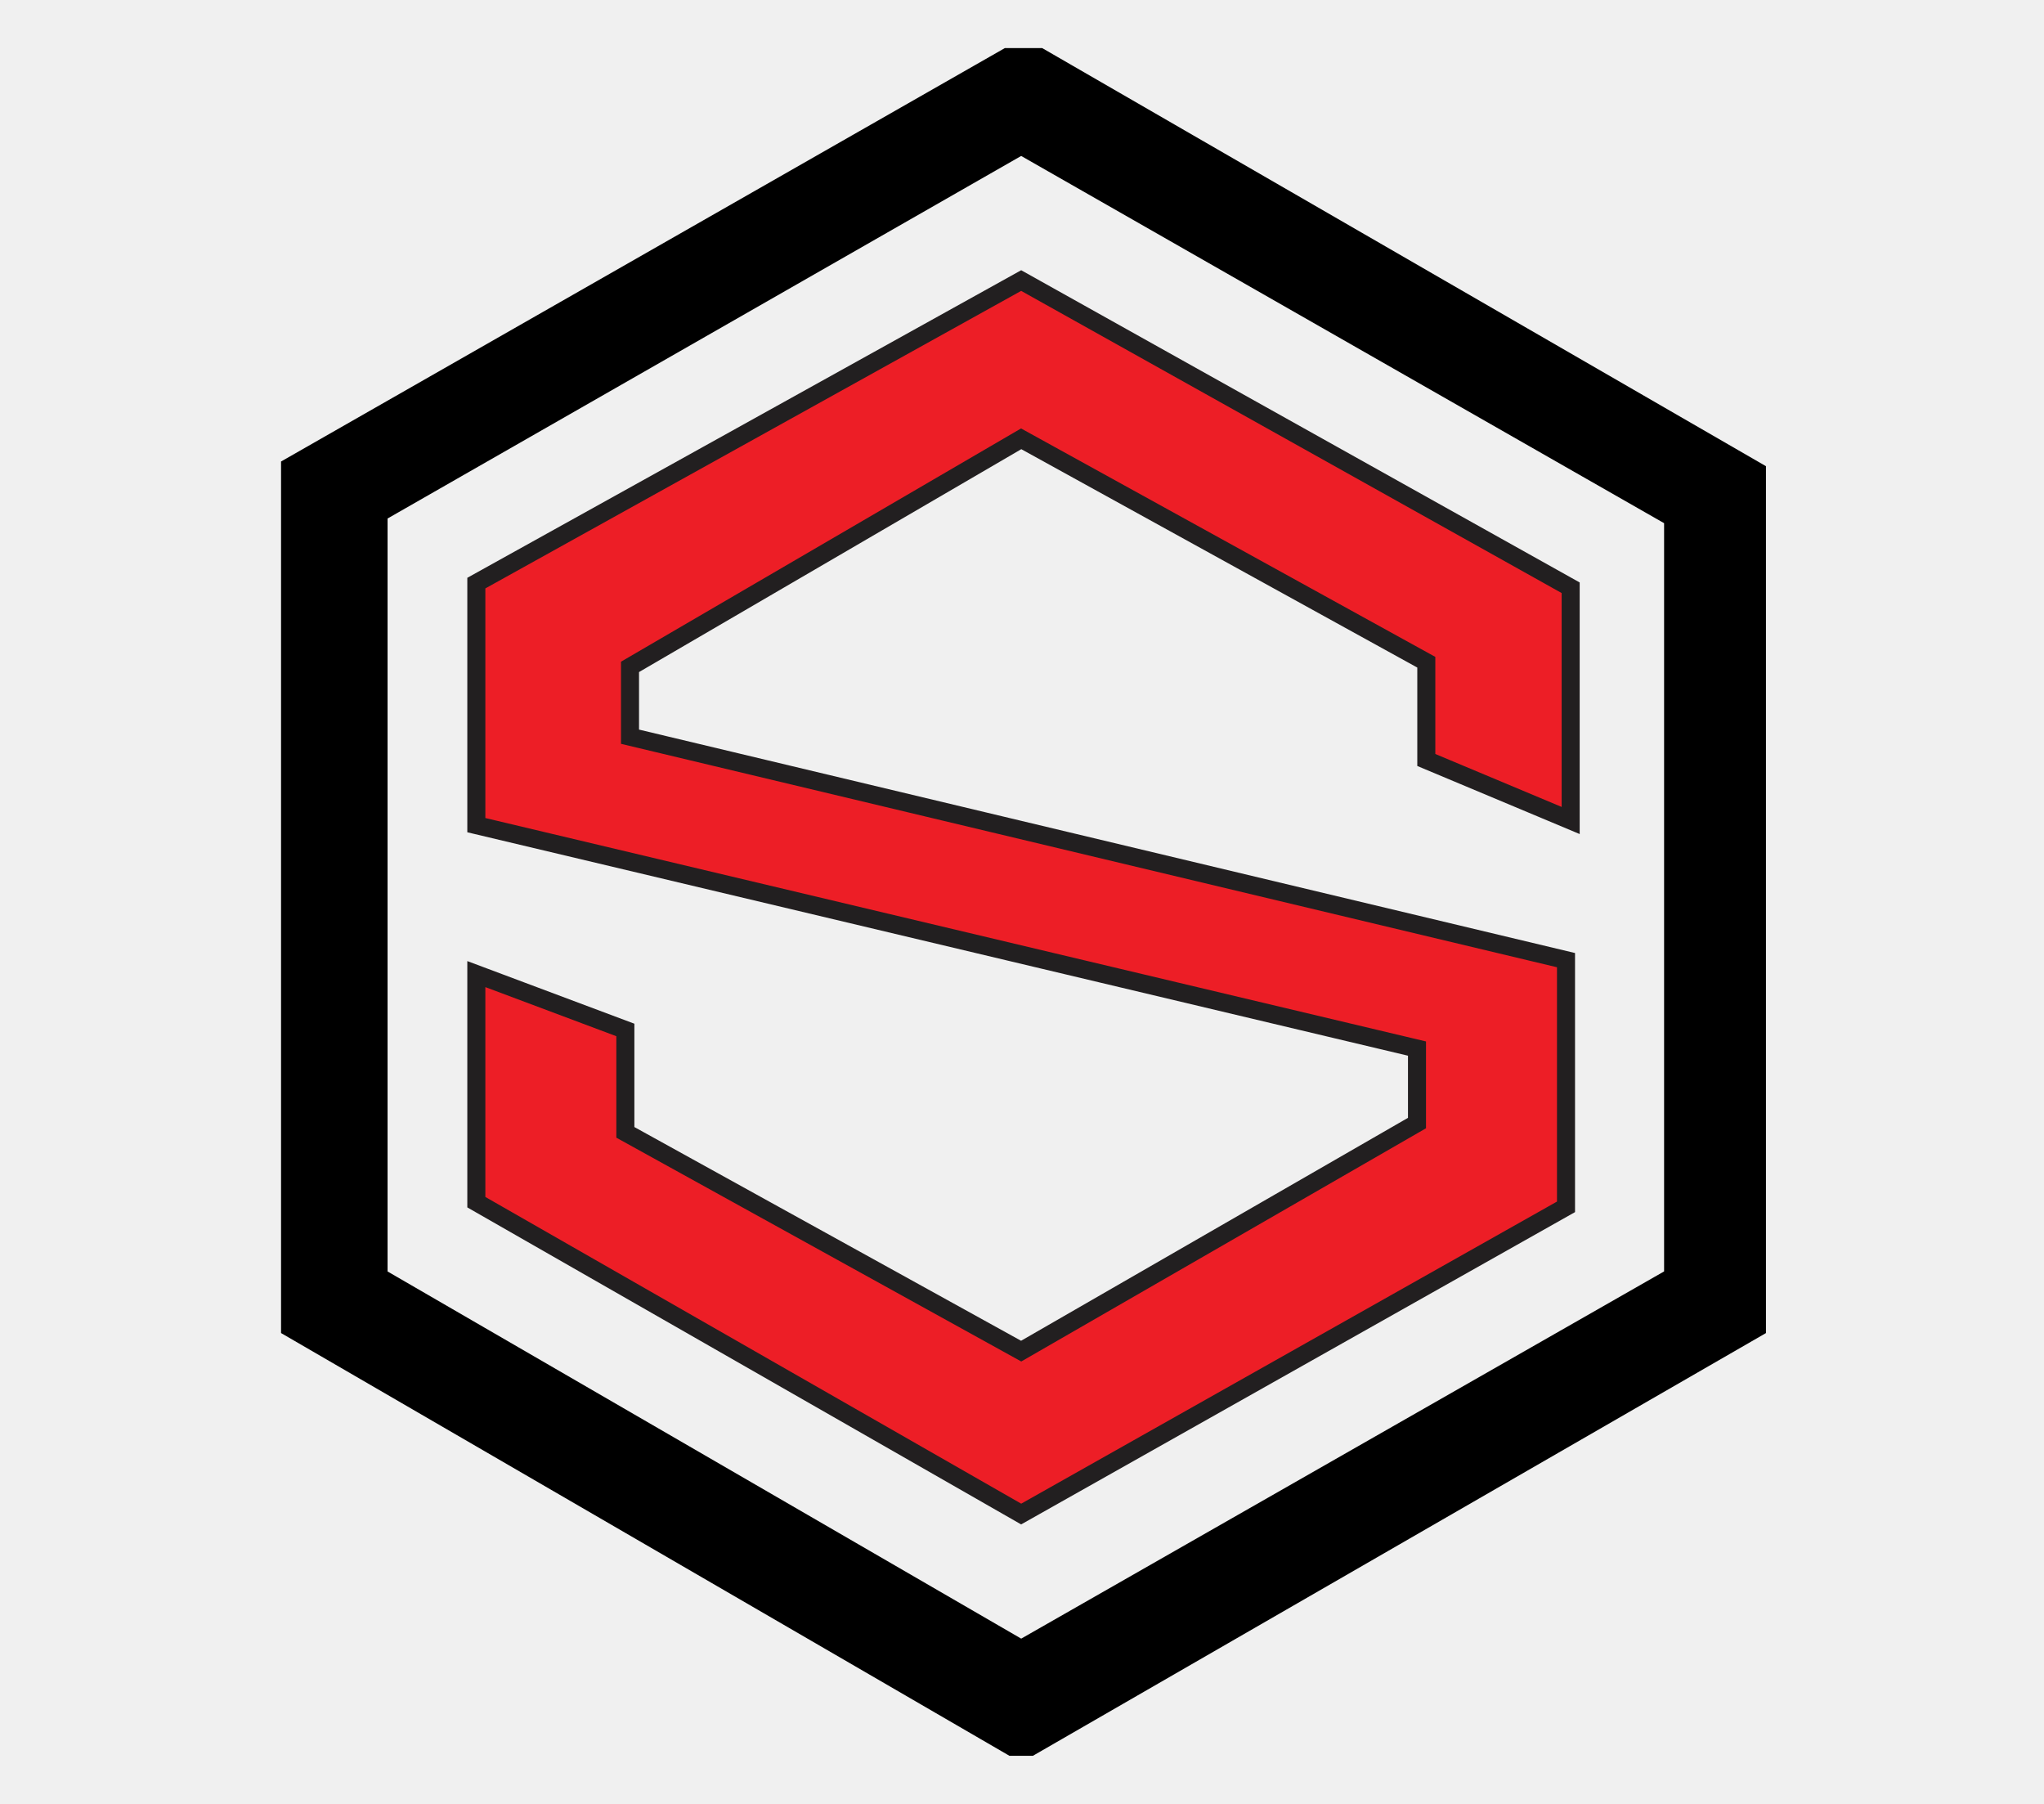
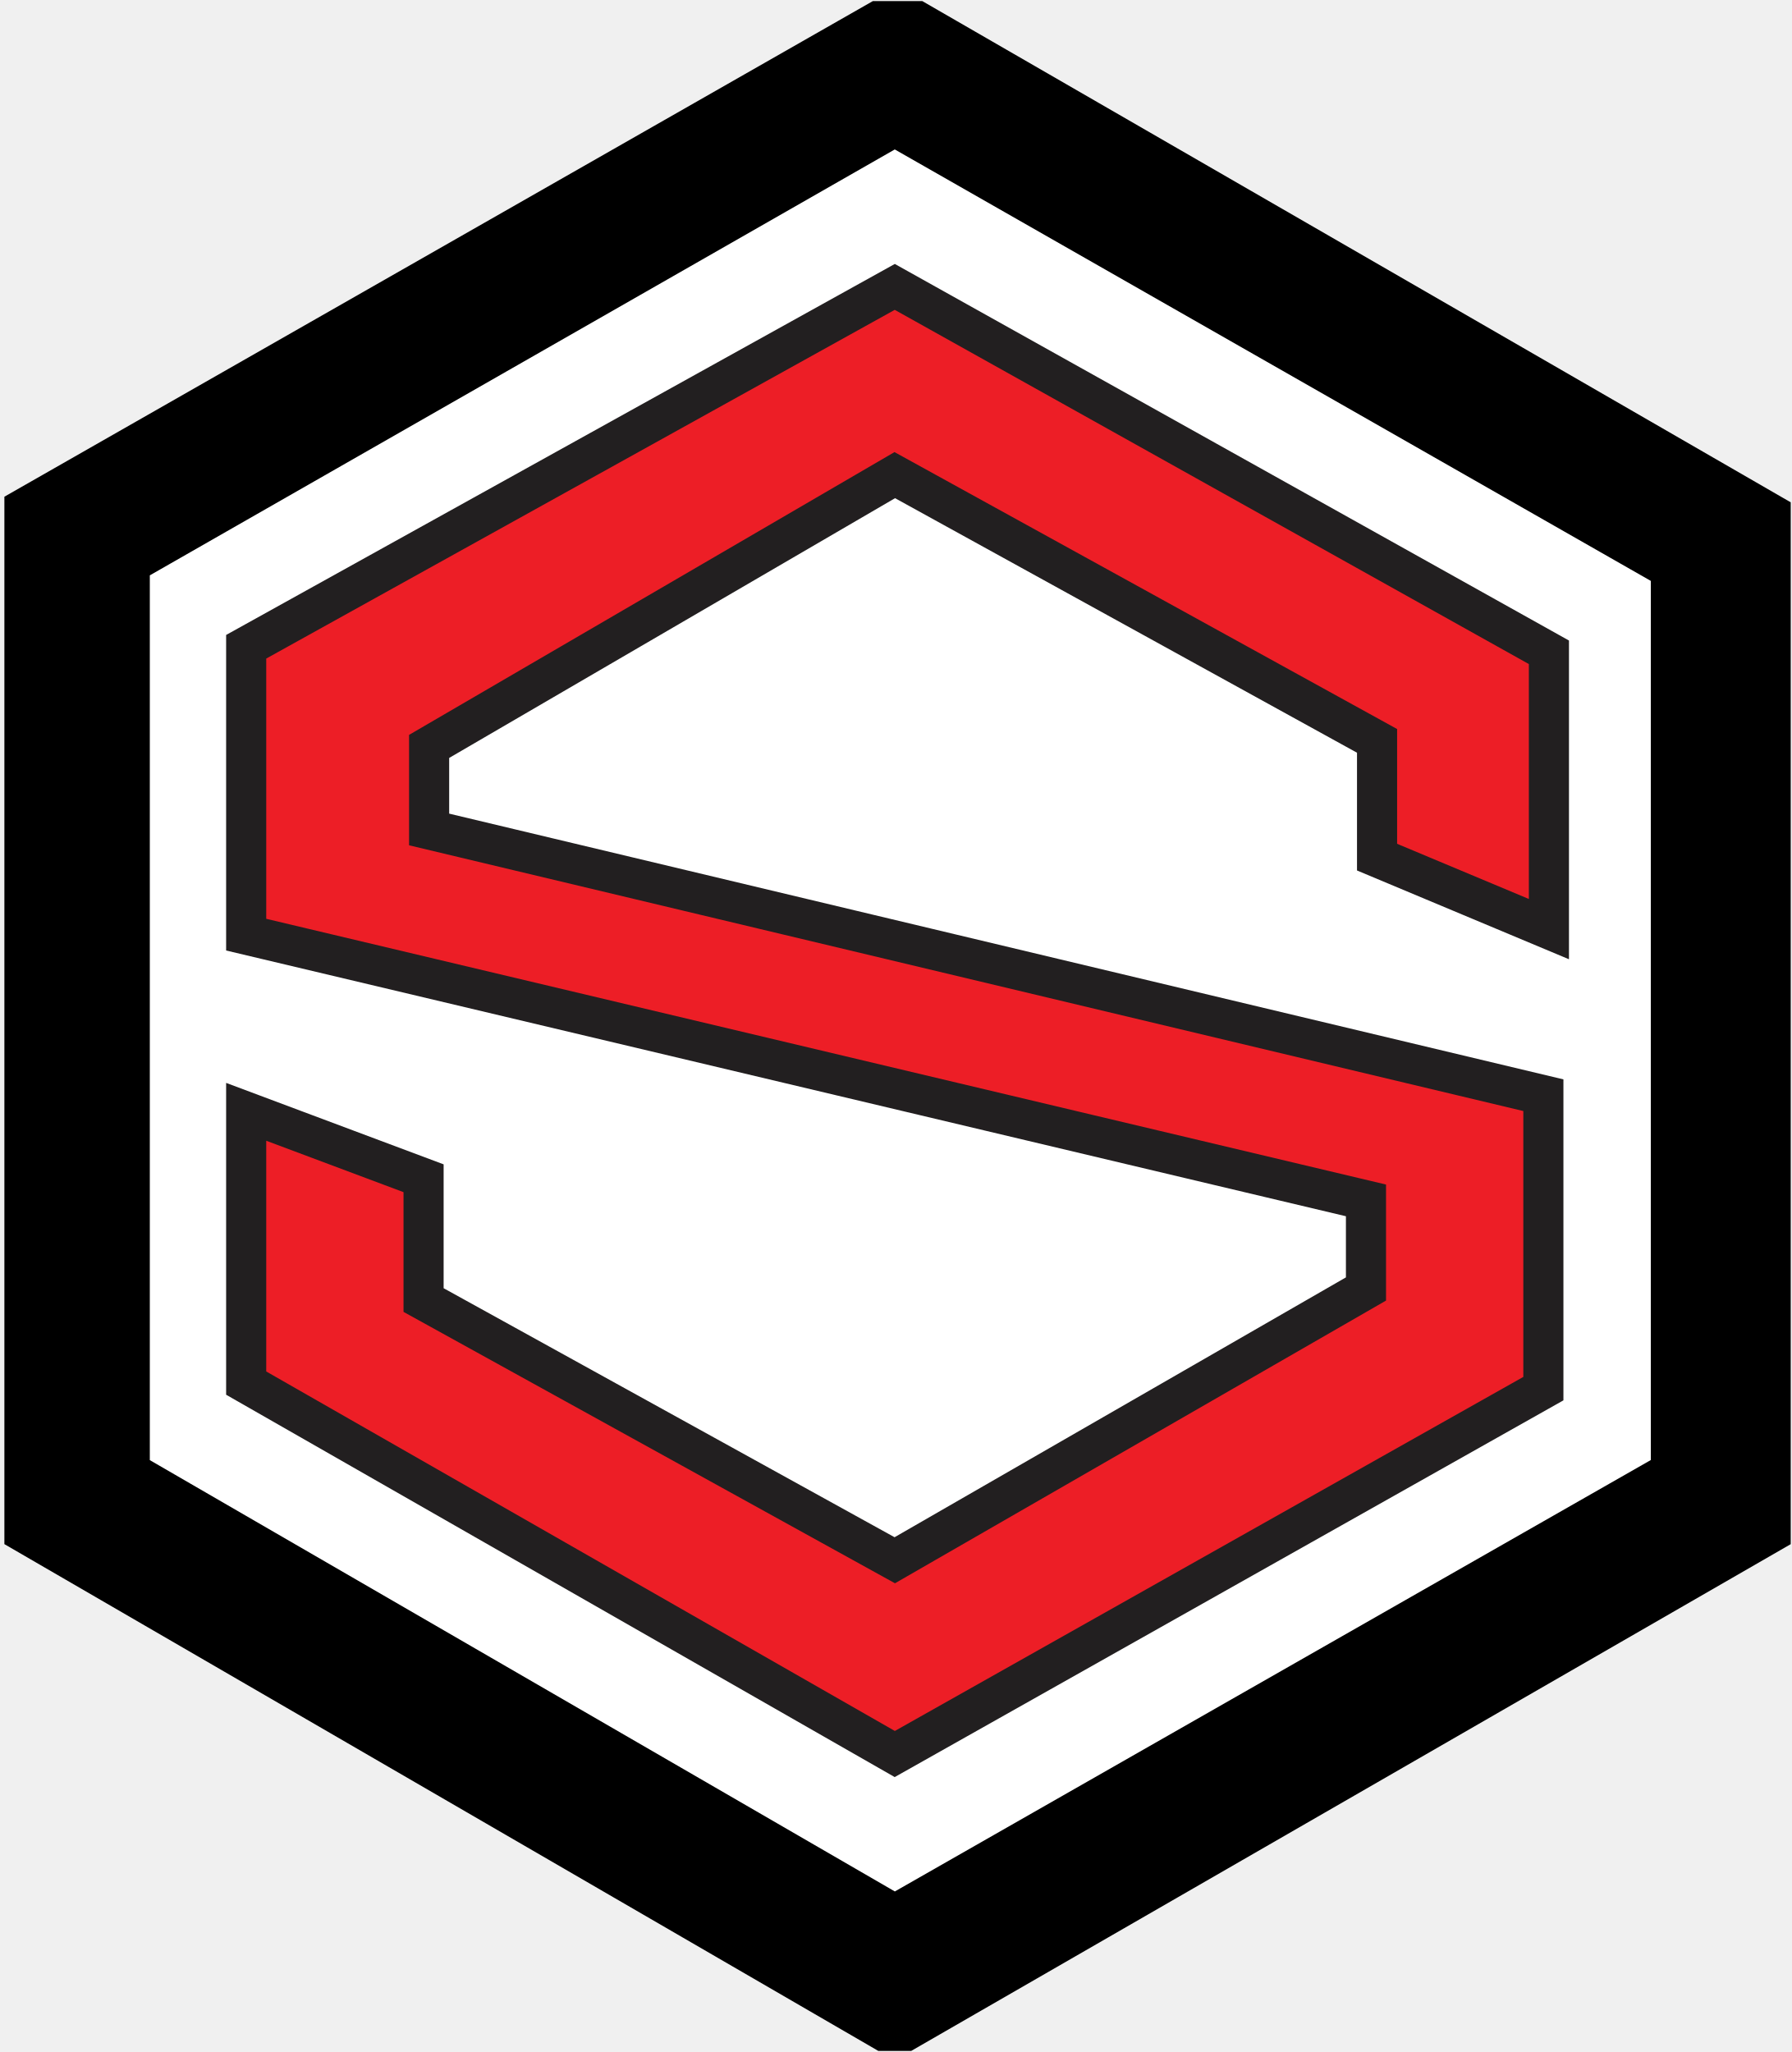
- <svg xmlns="http://www.w3.org/2000/svg" id="Untitled-6.fw-Page%201" viewBox="0 0 680 600" style="background-color:#ffffff" version="1.1" xml:space="preserve" x="0px" y="0px" width="680px" height="600px">
-   <g id="Layer%201">
-     <g visibility="hidden">
-       <path d="M 339.725 48.416 L 556.614 172.273 L 556.614 424.631 L 339.725 548.488 L 125.935 424.631 L 125.935 170.725 L 339.725 48.416 ZM 96.5 155.242 L 96.5 441.661 L 336.627 581 L 342.824 581 L 584.5 441.661 L 584.5 156.791 L 345.922 19 L 335.078 19 L 96.5 155.242 Z" stroke="#000000" stroke-width="6" fill="#000000" />
-       <path d="M 339.725 93.314 L 158.468 193.948 L 158.468 274.455 L 471.408 348.769 L 471.408 373.54 L 339.725 449.402 L 208.043 376.636 L 208.043 342.576 L 158.468 323.997 L 158.468 399.86 L 339.725 503.589 L 520.982 401.408 L 520.982 319.353 L 209.592 245.039 L 209.592 221.815 L 339.725 145.953 L 474.506 220.267 L 474.506 252.78 L 522.532 272.906 L 522.532 195.496 L 339.725 93.314 Z" stroke="#221f20" stroke-width="6" fill="#ed1e26" />
-       <g>
-         <path d="M 344.373 57.705 C 344.373 57.705 352.506 48.029 366.062 53.061 C 379.618 58.092 384.652 93.314 384.652 93.314 C 384.652 93.314 385.427 99.507 384.652 114.989 C 384.652 114.989 397.821 111.893 406.341 114.989 C 406.341 114.989 395.884 118.085 393.948 121.182 C 393.948 121.182 414.087 119.634 423.382 124.278 C 432.678 128.923 438.358 127.891 438.358 127.891 C 438.358 127.891 421.317 156.662 421.317 155.5 C 421.317 154.339 417.186 158.339 417.186 158.339 L 429.579 159.887 C 429.579 159.887 429.967 163.758 423.382 169.176 L 415.637 169.176 C 415.637 169.176 421.833 190.851 421.833 201.689 C 421.833 201.689 426.481 203.237 426.481 180.014 C 426.481 180.014 435.002 185.046 432.678 201.689 C 432.678 201.689 427.256 212.139 429.579 215.623 C 431.903 219.106 438.875 209.43 438.875 209.43 C 438.875 209.43 441.457 194.464 435.776 176.401 C 435.776 176.401 426.481 133.567 455.916 110.344 C 455.916 110.344 440.811 135.89 451.268 142.857 C 461.725 149.824 459.014 122.73 459.014 122.73 C 459.014 122.73 455.529 95.249 472.957 85.573 C 472.957 85.573 463.662 108.022 474.506 130.471 C 474.506 130.471 485.738 166.854 469.859 189.303 C 453.979 211.752 446.621 214.074 440.424 232.653 C 434.227 251.231 445.071 248.135 445.071 248.135 C 445.071 248.135 451.656 245.813 454.367 232.653 C 454.367 232.653 451.268 222.202 463.662 212.526 C 463.662 212.526 456.69 224.525 459.014 241.942 C 461.338 259.36 440.424 282.196 440.424 282.196 C 440.424 282.196 432.291 288.388 426.481 291.485 C 426.481 291.485 423.382 310.45 417.186 316.256 C 417.186 316.256 415.249 351.865 400.144 387.474 C 385.04 423.083 352.119 452.499 352.119 452.499 C 352.119 452.499 324.233 476.883 288.602 492.752 C 260.76 505.152 241.432 495.339 234.31 490.455 C 232.318 489.088 231.475 483.656 231.584 482.327 C 232.133 475.687 233.912 465.096 239.027 460.24 C 239.027 460.24 244.062 449.015 263.814 427.727 C 263.814 427.727 275.046 411.084 277.757 373.54 L 277.757 341.028 C 277.757 341.028 267.687 335.609 265.363 325.545 C 263.04 315.482 266.913 311.612 266.913 311.612 C 266.913 311.612 270.398 305.419 285.503 300.774 C 285.503 300.774 276.595 295.355 271.56 277.551 C 271.56 277.551 261.878 262.069 263.814 251.231 C 263.814 251.231 239.027 234.588 254.519 203.237 C 254.519 203.237 261.49 188.916 274.659 183.11 C 274.659 183.11 272.335 166.08 279.306 153.694 C 286.278 141.309 291.7 138.212 291.7 138.212 C 291.7 138.212 299.833 132.406 302.544 132.019 L 310.291 136.664 L 325.783 136.664 C 325.783 136.664 320.748 127.762 297.897 125.826 C 297.897 125.826 290.151 119.634 324.233 118.085 C 324.233 118.085 295.96 99.894 311.84 73.187 C 311.84 73.187 321.909 94.862 359.865 104.151 C 359.865 104.151 367.611 106.087 378.456 111.893 C 378.456 111.893 378.843 82.09 344.373 57.705 Z" stroke="#000000" stroke-width="3" fill="#221f20" />
-         <path d="M 240.06 472.109 C 242.698 466.506 264.847 439.081 264.847 439.081 C 275.175 429.792 287.052 408.633 287.052 408.633 L 273.626 419.47 C 284.47 403.472 285.503 347.22 285.503 347.22 C 322.684 358.058 319.586 348.769 319.586 348.769 C 319.586 348.769 290.409 349.543 274.659 328.642 C 274.659 328.642 263.556 311.612 287.052 306.967 L 288.602 314.708 L 288.602 316.256 L 282.405 316.256 L 283.954 319.353 C 283.954 319.353 305.127 345.156 353.668 337.931 C 402.21 330.706 402.21 305.419 409.44 297.678 L 418.735 296.13 C 418.735 296.13 405.825 331.738 378.456 342.576 C 378.456 342.576 384.652 347.736 409.44 328.642 C 409.44 328.642 394.464 392.635 378.456 409.149 C 378.456 409.149 359.865 439.081 311.84 471.077 C 311.84 471.077 268.978 499.977 241.609 487.591 C 241.609 487.591 235.929 480.882 240.06 472.109 Z" stroke="#ed1e26" stroke-width="2" fill="#ca151f" />
-         <path d="M 386.976 348.382 C 386.976 348.382 369.548 361.154 349.021 361.154 C 328.494 361.154 299.446 357.671 299.446 357.671 L 297.897 359.606 C 297.897 359.606 300.221 402.569 294.798 410.697 C 289.376 418.825 282.017 431.598 252.97 463.336 C 248.709 469.916 248.319 476.147 255.753 479.485 C 275.821 488.495 352.244 424.912 359.091 416.116 C 367.224 405.665 387.363 382.829 386.976 348.382 Z" fill="#ed1e26" />
-         <path d="M 311.84 370.443 C 311.84 370.443 325.008 359.219 333.529 375.088 C 333.529 375.088 335.852 383.99 321.135 409.149 C 306.418 434.307 273.11 473.012 265.363 467.981 C 257.618 462.949 272.077 448.886 272.077 448.886 L 299.446 413.793 C 299.446 413.793 311.84 397.537 310.291 390.57 L 311.84 370.443 Z" stroke="#ffffff00" stroke-width="2" fill="#f79274" />
-         <path d="M 355.217 337.931 C 355.217 337.931 365.675 339.092 373.808 339.479 C 381.941 339.866 360.64 346.833 360.64 346.833 C 360.64 346.833 322.684 352.252 302.544 345.672 C 282.405 339.092 283.954 330.19 283.954 330.19 C 283.954 330.19 285.116 325.933 288.602 327.094 C 292.087 328.255 296.348 330.19 296.348 330.19 C 296.348 330.19 311.452 336.383 314.938 336.383 C 318.424 336.383 328.494 341.415 355.217 337.931 Z" stroke="#ffffff00" stroke-width="2" fill="#ed1d25" />
-         <path d="M 336.627 344.124 C 336.627 344.124 337.402 347.995 324.233 347.22 C 311.065 346.446 302.544 339.479 302.544 339.479 C 302.544 339.479 297.122 334.448 307.192 334.835 C 307.192 334.835 314.551 341.028 333.529 342.576 C 339.708 343.08 336.627 344.124 336.627 344.124 Z" stroke="#ffffff00" stroke-width="2" fill="#f49678" />
-         <path d="M 304.094 305.419 L 300.995 303.87 L 292.281 308.902 C 291.7 320.514 294.798 319.353 294.798 319.353 L 295.767 317.804 L 296.348 317.804 L 296.348 320.901 C 298.091 329.997 318.036 331.738 318.036 331.738 L 319.586 330.19 L 319.586 323.997 L 319.973 321.481 L 320.36 321.094 L 321.716 331.158 C 336.433 339.286 353.668 333.286 353.668 333.286 L 355.024 329.803 L 356.186 325.739 L 356.767 325.545 L 356.767 331.738 C 373.227 331.545 380.005 323.997 380.005 323.997 L 380.392 318.966 L 381.554 318.192 L 383.103 320.901 C 389.881 319.353 400.144 306.967 400.144 306.967 L 397.046 303.87 C 397.046 303.87 353.862 325.933 300.995 308.515 L 304.094 305.419 Z" stroke="#000000" stroke-width="2" fill="#ffffff" />
-         <path d="M 401.694 266.714 C 401.694 266.714 400.532 293.227 339.725 303.87 C 339.725 303.87 299.252 307.548 282.405 293.033 L 277.757 283.744 L 280.856 279.099 C 280.856 279.099 287.633 286.84 291.7 286.84 L 291.7 291.485 L 293.249 289.937 L 293.249 286.84 C 293.249 286.84 297.51 291.485 314.938 293.033 L 318.036 296.13 L 318.036 297.678 L 319.586 294.581 L 321.135 293.033 C 321.135 293.033 342.049 295.162 356.767 289.937 L 358.316 293.033 L 359.865 291.485 L 359.865 288.388 C 359.865 288.388 379.424 278.906 386.202 271.358 L 387.751 277.551 L 387.751 271.358 L 387.751 268.262 C 387.751 268.262 397.433 261.682 398.595 252.78 L 401.694 254.328 L 401.694 266.714 Z" stroke="#000000" stroke-width="2" fill="#fdfdfd" />
-         <path d="M 274.659 258.973 C 274.659 258.973 272.335 258.198 273.11 260.521 C 273.884 262.843 284.212 268.004 280.856 268.262 C 277.499 268.52 270.011 263.617 270.011 263.617 C 270.011 263.617 290.409 297.936 349.021 285.292 C 349.021 285.292 380.005 278.067 399.37 241.942 L 399.628 231.879 L 396.271 230.589 L 394.98 232.137 C 394.98 232.137 395.497 237.556 390.849 249.683 C 386.202 261.811 352.119 276.003 352.119 276.003 L 345.922 276.003 L 356.767 266.714 C 356.767 266.714 337.66 263.875 331.979 255.876 C 331.979 255.876 322.684 267.746 300.995 265.165 C 300.995 265.165 290.151 267.23 274.659 258.973 Z" stroke="#ed1e26" stroke-width="2" fill="#ca151f" />
-         <path d="M 322.684 266.714 C 322.684 266.714 331.979 260.327 339.725 266.714 C 339.725 266.714 343.792 270.584 335.078 276.003 C 335.078 276.003 333.529 278.132 349.021 277.551 L 355.217 276.003 L 353.668 279.099 C 353.668 279.099 349.021 282.97 325.783 285.292 C 302.544 287.614 290.151 277.551 290.151 277.551 C 290.151 277.551 288.214 275.422 290.151 274.455 C 290.151 274.455 288.795 272.132 299.446 272.906 L 297.51 268.262 C 297.51 268.262 312.808 269.229 322.684 266.714 Z" fill="#ed1e26" />
-         <path d="M 325.783 276.003 C 325.783 276.003 316.487 277.551 313.389 276.003 C 310.291 274.455 313.389 271.358 313.389 271.358 C 313.389 271.358 318.811 266.971 327.332 272.906 C 327.332 272.906 328.365 274.713 325.783 276.003 Z" stroke="#ffffff00" stroke-width="2" fill="#f79274" />
-         <path d="M 339.725 210.978 C 339.725 210.978 318.295 168.144 280.856 187.755 C 243.416 207.365 262.265 238.846 262.265 238.846 C 262.265 238.846 276.466 260.779 302.544 260.521 C 328.623 260.263 328.881 249.683 328.881 249.683 L 327.332 246.587 C 327.332 246.587 317.778 263.101 290.151 251.231 C 290.151 251.231 267.429 241.426 283.954 214.074 C 283.954 214.074 291.442 205.817 304.094 203.237 C 316.745 200.657 331.979 217.171 331.979 217.171 L 339.725 210.978 Z" stroke="#000000" stroke-width="2" fill="#ffffff" />
-         <path d="M 330.43 223.364 C 330.43 223.364 325.783 229.556 325.783 238.846 C 325.783 248.135 307.192 249.683 307.192 249.683 C 307.192 249.683 291.442 250.973 283.954 238.846 C 276.466 226.718 288.602 212.526 288.602 212.526 C 288.602 212.526 298.671 203.237 311.84 207.881 C 325.008 212.526 329.914 218.203 330.43 223.364 Z" stroke="#000000" stroke-width="2" fill="#ffff04" />
-         <path d="M 322.684 237.298 C 322.684 237.298 318.553 246.845 300.995 246.587 C 300.995 246.587 290.151 244.006 288.602 238.846 C 287.052 233.685 294.798 235.749 294.798 235.749 C 294.798 235.749 296.089 241.942 302.544 241.942 C 309 241.942 317.004 239.878 319.586 237.298 C 322.168 234.717 322.684 237.298 322.684 237.298 Z" stroke="#ffffff00" stroke-width="2" fill="#fcda00" />
-         <path d="M 288.602 218.719 C 288.602 218.719 280.081 229.04 288.602 240.394 L 294.798 235.749 C 294.798 235.749 293.249 226.718 294.798 223.364 C 296.348 220.009 288.602 218.719 288.602 218.719 Z" stroke="#ffffff00" stroke-width="2" fill="#fdc50d" />
-         <path d="M 294.798 224.912 L 287.44 221.041 C 287.44 221.041 290.151 209.946 304.094 210.978 C 318.036 212.01 323.717 219.235 324.75 218.977 C 325.783 218.719 321.393 223.622 321.393 223.622 C 321.393 223.622 312.873 212.268 302.544 218.719 C 292.216 225.17 294.798 224.912 294.798 224.912 Z" fill="#eaa319" />
-         <path d="M 291.7 215.623 L 291.7 217.171 L 294.798 218.719 L 297.897 217.171 L 300.995 215.623 L 302.544 212.526 L 300.995 210.978 L 297.897 209.43 L 294.798 210.978 L 293.249 212.526 L 291.7 215.623 Z" fill="#ffff92" />
-         <path d="M 311.84 238.846 L 314.938 238.846 L 316.487 240.394 L 314.938 243.49 L 311.84 245.039 L 308.741 245.039 L 305.643 245.039 L 305.643 243.49 L 307.192 241.942 L 308.741 240.394 L 311.84 238.846 Z" fill="#fdf583" />
-         <path d="M 297.897 228.008 C 297.897 228.008 303.835 217.687 311.84 220.267 C 319.844 222.848 318.036 229.556 318.036 229.556 C 318.036 229.556 318.553 234.975 313.389 237.298 C 308.225 239.62 300.995 237.298 300.995 237.298 C 300.995 237.298 299.188 235.749 297.897 234.201 C 296.606 232.653 297.897 228.008 297.897 228.008 Z" stroke="#000000" stroke-width="2" fill="#221f20" />
-         <path d="M 335.078 192.399 C 335.078 192.399 320.748 177.304 300.995 175.369 C 300.995 175.369 285.116 176.143 280.856 180.014 C 280.856 180.014 279.694 161.435 283.954 156.791 C 283.954 156.791 289.376 148.275 299.446 149.05 C 309.516 149.824 325.783 175.369 325.783 175.369 C 325.783 175.369 330.043 181.175 335.078 181.562 C 340.113 181.949 344.373 176.917 344.373 176.917 C 344.373 176.917 350.183 167.628 349.021 155.242 L 339.725 161.435 C 339.725 161.435 326.945 146.727 321.135 144.405 C 315.325 142.083 328.881 142.857 328.881 142.857 C 328.881 142.857 338.951 144.018 341.275 147.501 C 341.275 147.501 346.31 147.501 335.078 139.76 C 335.078 139.76 374.195 130.471 387.751 142.857 C 401.306 155.242 407.503 168.402 407.89 172.273 C 407.89 172.273 414.862 182.723 417.186 206.333 C 417.186 206.333 400.919 217.945 400.144 224.912 L 395.497 224.912 C 395.497 224.912 395.497 218.719 390.849 212.526 C 386.202 206.333 406.341 206.333 406.341 206.333 C 406.341 206.333 411.764 208.656 410.989 209.43 C 410.989 209.43 412.538 201.302 393.948 201.689 C 393.948 201.689 389.3 201.302 384.652 206.333 C 384.652 206.333 377.681 202.076 372.259 203.237 C 372.259 203.237 392.398 186.207 392.398 180.014 C 392.398 173.821 406.729 197.044 406.341 200.141 C 406.341 200.141 410.214 198.979 406.341 180.014 C 402.468 161.048 384.652 155.242 384.652 155.242 L 384.652 158.339 C 384.652 158.339 363.738 155.63 358.316 167.628 C 358.316 167.628 374.97 160.274 381.554 164.532 C 381.554 164.532 372.259 179.627 359.865 183.11 C 359.865 183.11 357.541 186.207 352.119 178.466 C 352.119 178.466 339.338 194.335 347.471 203.237 L 347.471 206.333 C 347.471 206.333 338.951 201.689 341.275 192.399 C 341.275 192.399 340.887 186.981 347.471 178.466 C 347.471 178.466 336.627 184.271 335.078 192.399 Z" stroke="#ed1e26" stroke-width="2" fill="#ca151f" />
-         <path d="M 334.69 227.621 C 334.69 227.621 341.275 210.978 358.316 207.881 C 375.357 204.785 384.652 217.171 384.652 217.171 C 384.652 217.171 395.497 228.395 385.427 243.49 C 378.736 253.52 381.167 255.102 358.316 260.521 C 358.316 260.521 338.951 259.36 335.078 248.135 C 333.313 243.021 332.452 239.014 332.367 235.749 C 332.265 231.848 334.69 227.621 334.69 227.621 Z" stroke="#000000" stroke-width="2" fill="#ffffff" />
-         <path d="M 344.373 226.46 C 344.373 226.46 351.732 216.784 360.64 216.397 C 369.548 216.01 376.906 221.815 376.906 221.815 C 376.906 221.815 385.04 230.331 381.554 240.394 C 378.068 250.457 369.935 253.167 369.16 252.78 C 368.386 252.393 355.992 258.585 347.471 249.683 C 338.951 240.781 341.662 233.814 341.662 233.814 C 341.662 233.814 343.211 227.234 344.373 226.46 Z" stroke="#000000" stroke-width="2" fill="#221f20" />
-         <path d="M 378.456 238.846 C 378.456 238.846 368.386 250.07 355.217 248.135 C 355.217 248.135 345.535 244.264 344.373 237.298 C 343.211 230.331 349.021 226.46 349.021 226.46 C 349.021 226.46 350.183 221.041 361.414 218.719 C 372.646 216.397 380.005 229.556 380.005 229.556 C 380.005 229.556 381.167 236.523 378.456 238.846 Z" stroke="#000000" stroke-width="2" fill="#ffff04" />
-         <path d="M 376.132 237.298 C 376.132 237.298 372.241 245.207 359.351 245.035 C 359.351 245.035 350.933 244.092 349.795 240.652 C 348.658 237.212 353.668 237.556 353.668 237.556 C 353.668 237.556 355.749 241.939 360.488 241.939 C 365.227 241.939 370.88 238.501 372.775 236.781 C 374.671 235.061 376.132 237.298 376.132 237.298 Z" stroke="#ffffff00" stroke-width="2" fill="#fcda00" />
-         <path d="M 350.252 226.459 C 350.252 226.459 343.54 233.342 349.795 240.91 L 353.926 238.072 C 353.926 238.072 353.664 231.791 354.801 229.555 C 355.939 227.319 350.252 226.459 350.252 226.459 Z" stroke="#ffffff00" stroke-width="2" fill="#fdc50d" />
-         <path d="M 354.443 230.589 L 349.399 228.007 C 349.399 228.007 351.389 220.611 361.626 221.299 C 371.862 221.987 374.599 227.148 375.357 226.976 C 376.115 226.804 372.517 230.589 372.517 230.589 C 372.517 230.589 366.415 221.644 358.832 225.944 C 351.25 230.244 354.443 230.589 354.443 230.589 Z" fill="#eaa319" />
-         <path d="M 352.526 224.395 L 352.526 225.427 L 354.801 226.459 L 357.076 225.427 L 359.351 224.395 L 360.488 222.331 L 359.351 221.299 L 357.076 220.267 L 354.801 221.299 L 353.664 222.331 L 352.526 224.395 Z" fill="#ffff92" />
-         <path d="M 367.313 239.875 L 369.587 239.875 L 370.725 240.907 L 369.587 242.971 L 367.313 244.003 L 365.038 244.003 L 362.763 244.003 L 362.763 242.971 L 363.9 241.939 L 365.038 240.907 L 367.313 239.875 Z" fill="#fdf583" />
-         <path d="M 355.217 235.749 C 355.217 235.749 356.767 222.589 366.062 228.008 C 375.357 233.427 364.513 238.846 364.513 238.846 C 364.513 238.846 358.703 242.329 355.217 235.749 Z" stroke="#000000" stroke-width="2" fill="#221f20" />
-         <path d="M 381.554 293.033 C 381.554 293.033 399.112 287.872 407.89 265.165 C 407.89 265.165 408.266 260.513 407.116 253.844 C 406.557 250.601 406.48 246.731 405.179 244.651 C 405.179 244.651 403.759 222.848 412.538 218.719 C 421.317 214.59 424.932 206.333 424.932 206.333 C 424.932 206.333 419.251 220.267 426.481 224.912 C 433.711 229.556 438.875 217.171 438.875 217.171 C 438.875 217.171 446.621 211.494 443.522 184.658 C 443.522 184.658 443.522 179.498 440.424 167.628 C 437.325 155.758 439.391 150.082 443.522 138.212 C 443.522 138.212 443.006 152.662 454.367 152.146 C 465.728 151.63 465.211 136.664 465.211 136.664 L 465.211 124.278 C 465.211 124.278 472.957 146.985 471.408 156.791 C 471.408 156.791 476.572 169.692 454.367 198.592 C 432.161 227.492 431.129 234.201 431.129 234.201 C 431.129 234.201 428.805 249.683 435.776 253.038 C 435.776 253.038 441.973 259.488 451.268 251.231 C 451.268 251.231 445.588 273.938 424.932 282.196 C 424.932 282.196 404.792 295.097 381.554 293.033 Z" stroke="#ffdd00" stroke-width="2" fill="#fdc30d" />
-         <path d="M 406.341 282.196 C 406.341 282.196 413.313 279.873 412.538 271.358 C 411.764 262.843 409.44 258.973 409.44 258.973 C 409.44 258.973 408.549 245.009 409.44 237.298 C 410.602 227.234 416.411 223.364 418.219 222.332 C 418.219 222.332 417.96 229.556 419.768 231.621 C 421.575 233.685 427.514 232.137 427.514 232.137 C 427.514 232.137 422.35 245.813 429.579 252.78 C 429.579 252.78 430.612 258.714 440.424 260.521 C 440.424 260.521 440.166 269.294 421.833 280.647 C 421.833 280.647 409.956 285.292 406.341 282.196 Z" fill="#ffde00" />
-         <path d="M 452.817 193.948 C 452.817 193.948 462.887 179.756 465.211 170.725 C 467.535 161.693 469.02 156.662 466.954 147.888 C 466.954 147.888 465.211 152.92 452.817 156.791 C 452.817 156.791 444.555 155.565 442.748 149.63 C 442.748 149.63 443.421 166.827 445.071 170.725 C 447.912 177.433 447.614 179.714 447.395 182.336 C 447.202 184.658 446.621 189.303 446.621 200.141 C 446.621 200.141 449.977 198.85 452.817 193.948 Z" stroke="#ffffff00" stroke-width="2" fill="#ffde00" />
-         <path d="M 446.621 159.887 C 446.621 159.887 454.108 166.854 463.662 159.887 C 463.662 159.887 458.756 179.24 454.367 183.11 C 454.367 183.11 445.588 168.918 446.621 159.887 Z" stroke="#fdd866" stroke-width="2" fill="#fff686" />
-         <path d="M 415.637 237.298 C 415.637 237.298 416.928 241.426 423.382 241.942 C 423.382 241.942 421.833 260.521 434.227 265.165 C 434.227 265.165 428.546 274.713 417.186 279.099 L 415.637 237.298 Z" stroke="#fdd866" stroke-width="2" fill="#fff686" />
-         <path d="M 262.265 218.719 C 262.265 218.719 263.814 235.749 273.11 238.846 C 273.11 238.846 277.757 245.297 283.954 251.231 C 290.151 257.166 274.142 248.651 273.11 246.587 C 272.077 244.523 274.401 241.942 271.56 240.394 C 268.72 238.846 266.913 240.394 266.913 240.394 C 266.913 240.394 259.425 231.621 262.265 218.719 Z" fill="#e6e6e6" />
-         <path d="M 287.052 173.821 C 287.052 173.821 281.63 163.5 291.7 156.791 C 301.77 150.082 316.487 170.725 316.487 170.725 C 316.487 170.725 317.262 174.079 313.389 173.821 C 309.516 173.563 301.253 171.499 287.052 173.821 Z" fill="#ed1e26" />
-         <path d="M 291.7 161.435 C 291.7 161.435 295.315 155.242 300.995 161.435 C 306.676 167.628 299.446 167.628 299.446 167.628 C 299.446 167.628 295.057 168.402 291.7 161.435 Z" fill="#f79274" />
-         <path d="M 347.471 142.857 C 347.471 142.857 363.48 132.277 386.202 147.501 C 386.202 147.501 390.333 154.726 370.709 155.242 C 351.086 155.758 347.471 142.857 347.471 142.857 Z" stroke="#ffffff00" stroke-width="2" fill="#ed1e26" />
-         <path d="M 359.865 147.501 C 359.865 147.501 358.316 142.599 364.513 142.857 C 370.709 143.115 372.259 145.953 372.259 145.953 C 372.259 145.953 372 148.792 369.16 149.05 C 366.32 149.308 361.156 149.824 359.865 147.501 Z" stroke="#ffffff00" stroke-width="2" fill="#f79274" />
-         <path d="M 357.8 173.821 C 357.8 173.821 353.668 167.37 373.808 166.08 C 373.808 166.08 361.931 176.917 361.414 176.917 C 360.898 176.917 357.8 178.724 357.8 173.821 Z" stroke="#ffffff00" stroke-width="2" fill="#ed1e26" />
-         <path d="M 359.865 172.273 C 359.865 172.273 360.123 166.596 366.062 170.725 C 366.062 170.725 363.48 177.433 359.865 172.273 Z" stroke="#ffffff00" stroke-width="2" fill="#f79274" />
-         <path d="M 393.948 214.074 C 393.948 214.074 398.983 208.269 403.243 210.978 C 407.503 213.687 400.144 217.171 400.144 217.171 L 393.948 214.074 Z" stroke="#ffffff00" stroke-width="2" fill="#ed1e26" />
-         <path d="M 397.046 212.526 C 397.046 212.526 397.304 206.849 403.243 210.978 C 403.243 210.978 400.661 217.687 397.046 212.526 Z" stroke="#ffffff00" stroke-width="2" fill="#f79274" />
-         <path d="M 322.684 107.248 C 322.684 107.248 310.291 92.024 313.389 81.444 C 313.389 81.444 310.291 92.024 355.217 107.248 C 355.217 107.248 374.841 114.473 383.103 122.73 L 384.652 125.826 C 384.652 125.826 396.788 119.892 431.129 132.019 L 418.735 150.598 C 418.735 150.598 420.026 140.534 398.595 133.567 C 398.595 133.567 384.911 129.697 381.554 133.567 C 381.554 133.567 358.832 108.538 322.684 107.248 Z" stroke="#568e37" stroke-width="2" fill="#416b2a" />
-         <path d="M 327.332 122.73 L 327.332 130.471 C 327.332 130.471 322.684 124.278 311.84 124.278 L 327.332 122.73 Z" stroke="#568e37" stroke-width="2" fill="#416b2a" />
-         <path d="M 353.668 59.253 C 353.668 59.253 359.091 55.641 362.964 56.157 C 362.964 56.157 380.263 77.574 381.554 101.055 C 381.554 101.055 372.775 73.187 353.668 59.253 Z" stroke="#568e37" stroke-width="2" fill="#416b2a" />
-         <path d="M 387.751 118.085 C 387.751 118.085 395.755 116.537 398.595 116.537 L 390.849 119.634 L 387.751 118.085 Z" stroke="#568e37" stroke-width="2" fill="none" />
-         <path d="M 414.087 162.983 C 414.604 161.951 424.932 164.016 426.481 162.983 C 426.481 162.983 425.19 164.274 415.637 166.08 C 415.637 166.08 413.571 164.016 414.087 162.983 Z" stroke="#568e37" stroke-width="2" fill="#416b2a" />
-       </g>
-       <path d="M 209.592 232.653 L 209.592 221.815 L 339.725 145.953 L 474.506 220.267 L 474.506 252.78 L 522.532 272.906 L 522.532 195.496 L 339.725 93.314 L 158.468 193.948 L 158.468 232.653 " stroke="#221f20" stroke-width="6" fill="#ed1e26" />
-       <path d="M 471.408 362.702 L 471.408 373.54 L 339.725 449.402 L 208.043 376.636 L 208.043 342.576 L 158.468 323.997 L 158.468 399.86 L 339.725 503.589 L 520.982 401.408 L 520.982 362.702 " stroke="#221f20" stroke-width="6" fill="#ed1e26" />
-       <g>
-         <path d="M 422.488 201.601 C 423.769 201.038 426.481 197.753 426.481 180.014 C 426.481 180.014 435.002 185.046 432.678 201.689 C 432.678 201.689 427.256 212.139 429.579 215.623 C 431.903 219.106 438.875 209.43 438.875 209.43 C 438.875 209.43 441.457 194.464 435.776 176.401 C 435.776 176.401 426.481 133.567 455.916 110.344 C 455.916 110.344 440.811 135.89 451.268 142.857 C 461.725 149.824 459.014 122.73 459.014 122.73 C 459.014 122.73 455.529 95.249 472.957 85.573 C 472.957 85.573 463.662 108.022 474.506 130.471 C 474.506 130.471 485.738 166.854 469.859 189.303 C 453.979 211.752 446.621 214.074 440.424 232.653 C 434.227 251.231 445.071 248.135 445.071 248.135 C 445.071 248.135 451.656 245.813 454.367 232.653 C 454.367 232.653 451.268 222.202 463.662 212.526 C 463.662 212.526 456.69 224.525 459.014 241.942 C 461.338 259.36 440.424 282.196 440.424 282.196 C 440.424 282.196 432.992 287.855 427.262 291.058 " stroke="#000000" stroke-width="3" fill="#221f20" />
-         <path d="M 381.554 293.033 C 381.554 293.033 399.112 287.872 407.89 265.165 C 407.89 265.165 408.266 260.513 407.116 253.844 C 406.557 250.601 406.48 246.731 405.179 244.651 C 405.179 244.651 403.759 222.848 412.538 218.719 C 421.317 214.59 424.932 206.333 424.932 206.333 C 424.932 206.333 419.251 220.267 426.481 224.912 C 433.711 229.556 438.875 217.171 438.875 217.171 C 438.875 217.171 446.621 211.494 443.522 184.658 C 443.522 184.658 443.522 179.498 440.424 167.628 C 437.325 155.758 439.391 150.082 443.522 138.212 C 443.522 138.212 443.006 152.662 454.367 152.146 C 465.728 151.63 465.211 136.664 465.211 136.664 L 465.211 124.278 C 465.211 124.278 472.957 146.985 471.408 156.791 C 471.408 156.791 476.572 169.692 454.367 198.592 C 432.161 227.492 431.129 234.201 431.129 234.201 C 431.129 234.201 428.805 249.683 435.776 253.038 C 435.776 253.038 441.973 259.488 451.268 251.231 C 451.268 251.231 445.588 273.938 424.932 282.196 C 424.932 282.196 404.792 295.097 381.554 293.033 Z" stroke="#ffdd00" stroke-width="2" fill="#fdc30d" />
-         <path d="M 406.341 282.196 C 406.341 282.196 413.313 279.873 412.538 271.358 C 411.764 262.843 409.44 258.973 409.44 258.973 C 409.44 258.973 408.549 245.009 409.44 237.298 C 410.602 227.234 416.411 223.364 418.219 222.332 C 418.219 222.332 417.96 229.556 419.768 231.621 C 421.575 233.685 427.514 232.137 427.514 232.137 C 427.514 232.137 422.35 245.813 429.579 252.78 C 429.579 252.78 430.612 258.714 440.424 260.521 C 440.424 260.521 440.166 269.294 421.833 280.647 C 421.833 280.647 409.956 285.292 406.341 282.196 Z" fill="#ffde00" />
-         <path d="M 452.817 193.948 C 452.817 193.948 462.887 179.756 465.211 170.725 C 467.535 161.693 469.02 156.662 466.954 147.888 C 466.954 147.888 465.211 152.92 452.817 156.791 C 452.817 156.791 444.555 155.565 442.748 149.63 C 442.748 149.63 443.421 166.827 445.071 170.725 C 447.912 177.433 447.614 179.714 447.395 182.336 C 447.202 184.658 446.621 189.303 446.621 200.141 C 446.621 200.141 449.977 198.85 452.817 193.948 Z" stroke="#ffffff00" stroke-width="2" fill="#ffde00" />
-         <path d="M 446.621 159.887 C 446.621 159.887 454.108 166.854 463.662 159.887 C 463.662 159.887 458.756 179.24 454.367 183.11 C 454.367 183.11 445.588 168.918 446.621 159.887 Z" stroke="#fdd866" stroke-width="2" fill="#fff686" />
-         <path d="M 415.637 237.298 C 415.637 237.298 416.928 241.426 423.382 241.942 C 423.382 241.942 421.833 260.521 434.227 265.165 C 434.227 265.165 428.546 274.713 417.186 279.099 L 415.637 237.298 Z" stroke="#fdd866" stroke-width="2" fill="#fff686" />
-       </g>
-     </g>
-     <g>
-       <path d="M 339.725 48.416 L 556.614 172.273 L 556.614 424.631 L 339.725 548.488 L 125.935 424.631 L 125.935 170.725 L 339.725 48.416 ZM 96.5 155.242 L 96.5 441.661 L 336.627 581 L 342.824 581 L 584.5 441.661 L 584.5 156.791 L 345.922 19 L 335.078 19 L 96.5 155.242 Z" stroke="#000000" stroke-width="6" fill="#000000" />
-       <path d="M 339.725 93.314 L 158.468 193.948 L 158.468 274.455 L 471.408 348.769 L 471.408 373.54 L 339.725 449.402 L 208.043 376.636 L 208.043 342.576 L 158.468 323.997 L 158.468 399.86 L 339.725 503.589 L 520.982 401.408 L 520.982 319.353 L 209.592 245.039 L 209.592 221.815 L 339.725 145.953 L 474.506 220.267 L 474.506 252.78 L 522.532 272.906 L 522.532 195.496 L 339.725 93.314 Z" stroke="#221f20" stroke-width="6" fill="#ed1e26" />
-     </g>
-   </g>
+ <svg xmlns="http://www.w3.org/2000/svg" width="268" height="307" viewBox="0 0 268 307" fill="none">
+   <rect x="17" y="75" width="237" height="160" fill="white" />
+   <rect x="5" y="78.542" width="149.068" height="100.636" transform="rotate(-29.5609 5 78.5422)" fill="white" />
+   <rect x="132.544" y="5.558" width="149.068" height="100.636" transform="rotate(28.7726 132.544 5.55807)" fill="white" />
+   <rect x="263.424" y="226.115" width="149.068" height="100.636" transform="rotate(149.956 263.424 226.115)" fill="white" />
+   <rect x="137.131" y="299.697" width="149.068" height="100.636" transform="rotate(-151.448 137.131 299.697)" fill="white" />
+   <path d="M133.853 18.903L249.952 85.166V220.178L133.853 286.441L19.412 220.178V84.338L133.853 18.903ZM3.656 76.055V229.289L132.194 303.835H135.512L264.879 229.289V76.883L137.17 3.165H131.365L3.656 76.055Z" fill="black" stroke="black" stroke-width="6" />
+   <path d="M133.853 42.923L36.827 96.762V139.833L204.342 179.591V192.844L133.853 233.43L63.364 194.5V176.278L36.827 166.339V206.925L133.853 262.42L230.879 207.753V163.854L64.193 124.096V111.671L133.853 71.085L206 110.843V128.237L231.708 139.005V97.59L133.853 42.923Z" fill="#ED1E26" stroke="#221F20" stroke-width="6" />
</svg>
